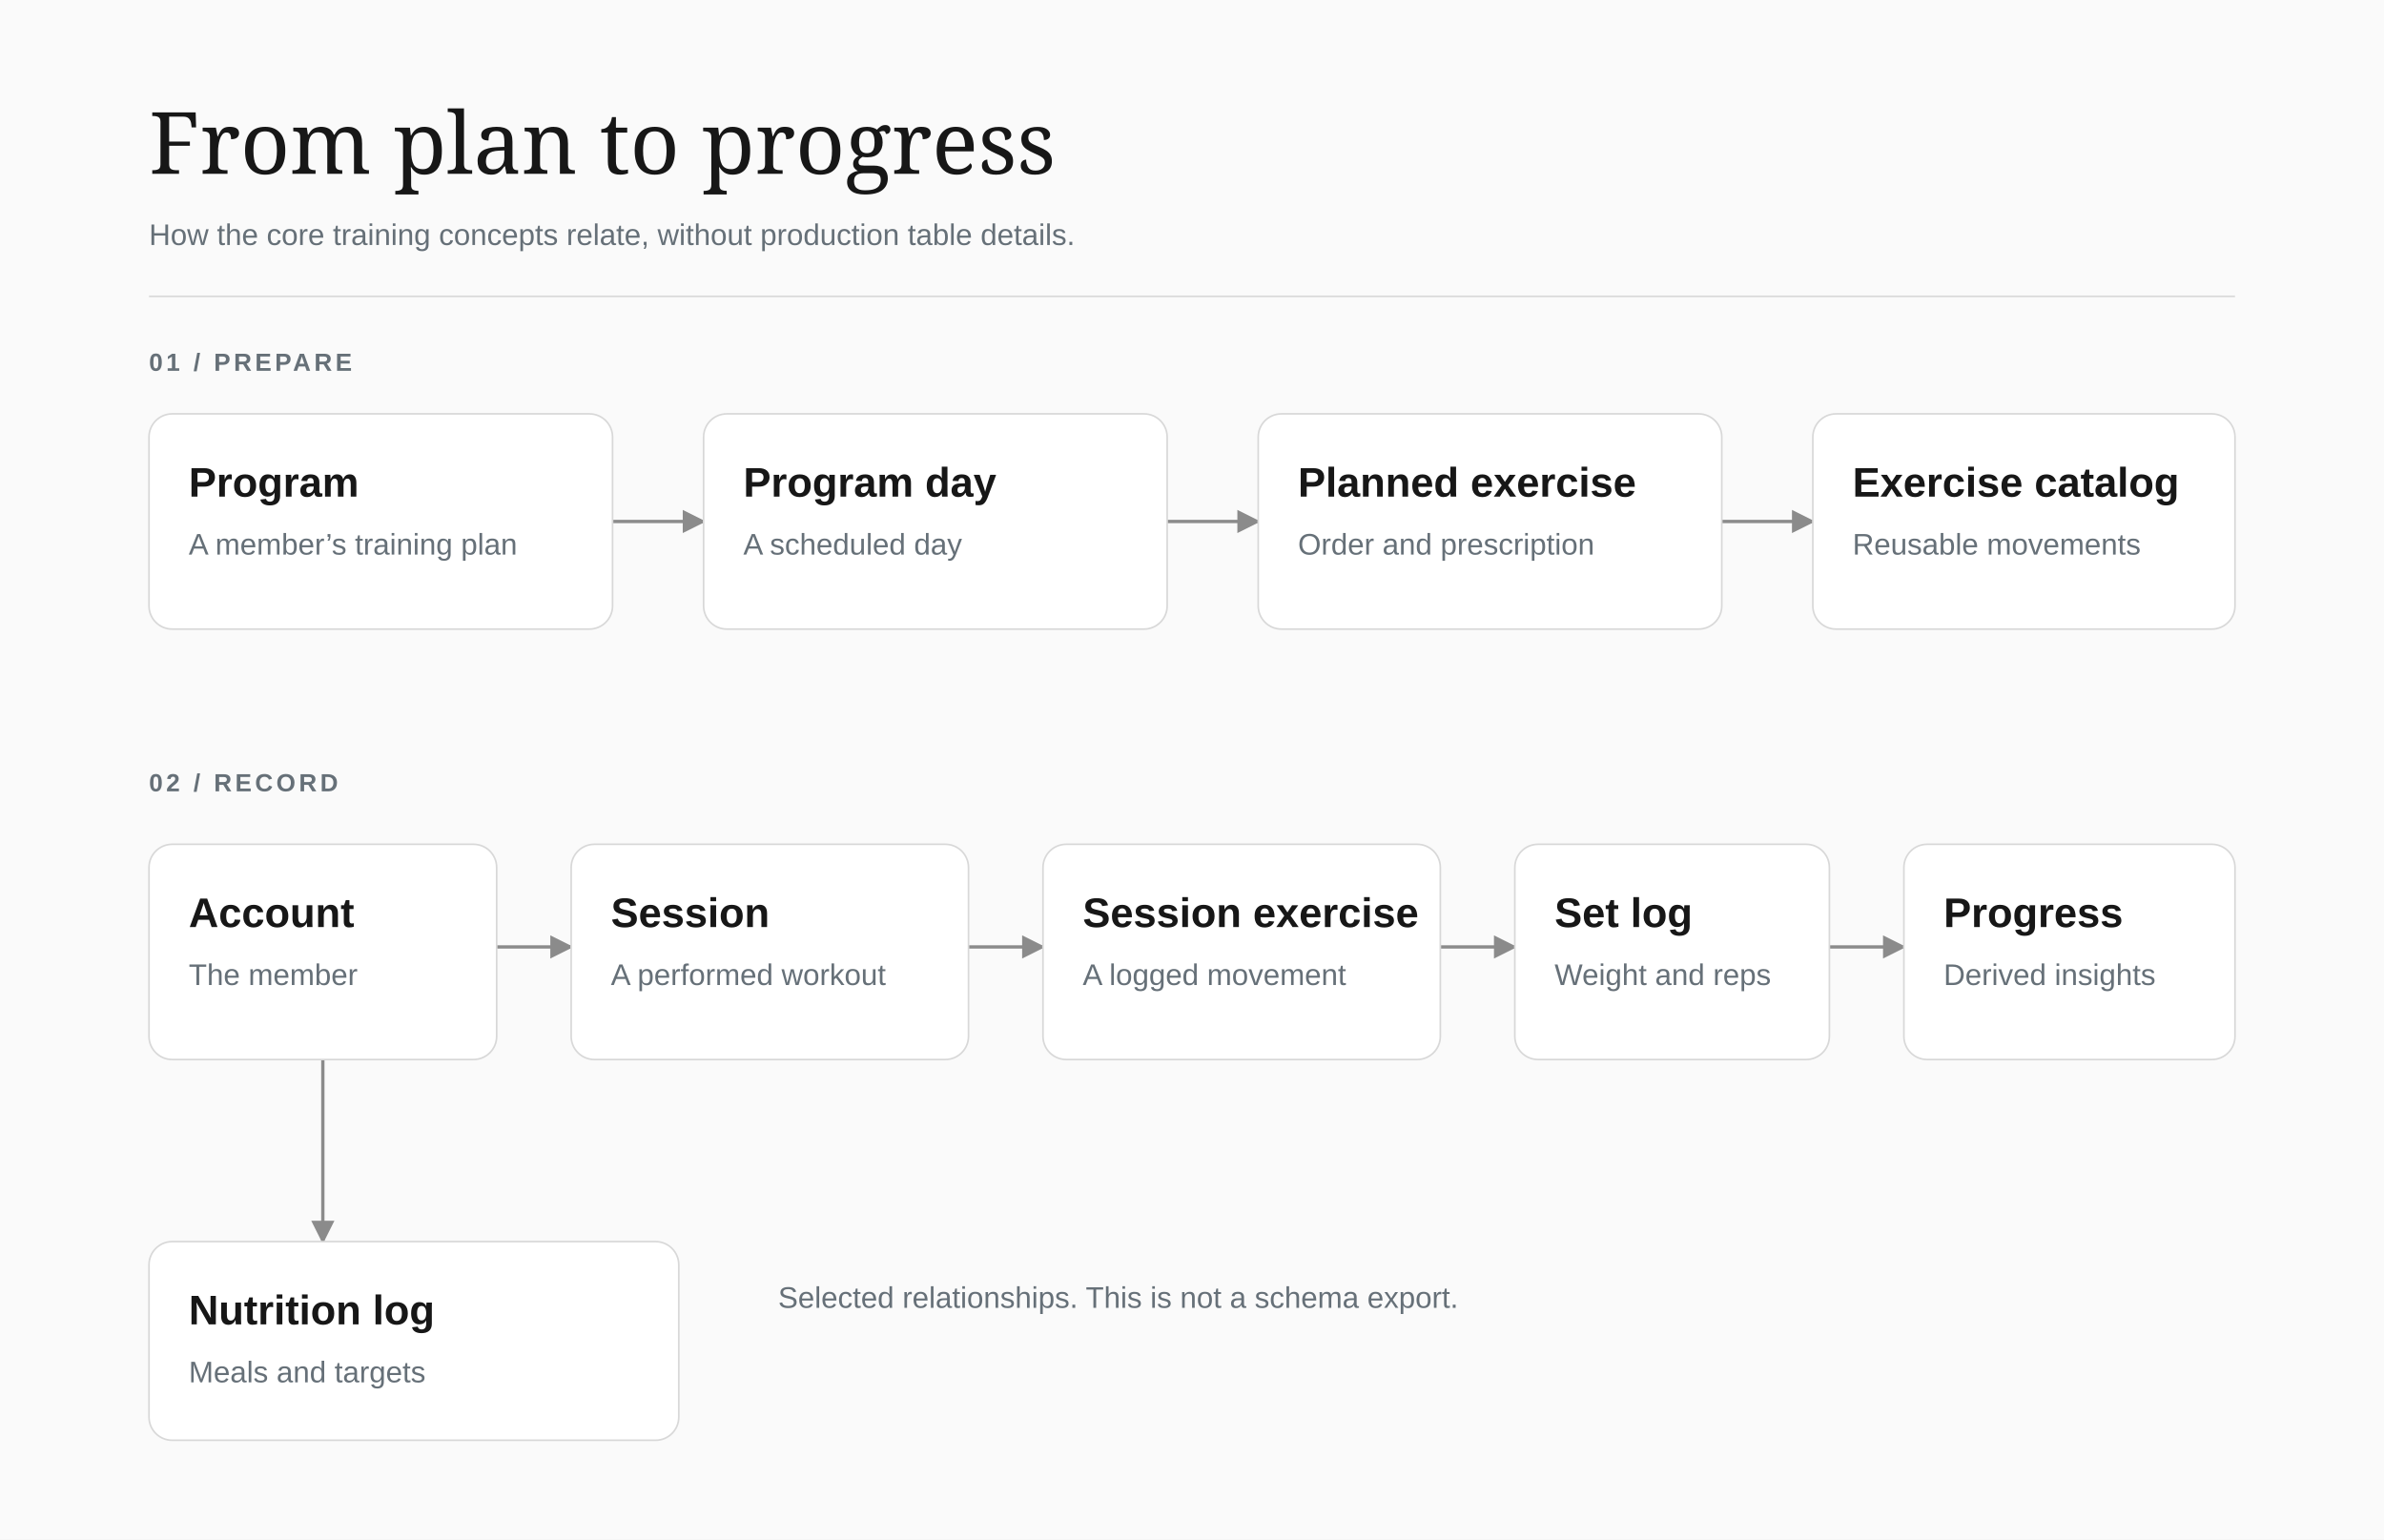
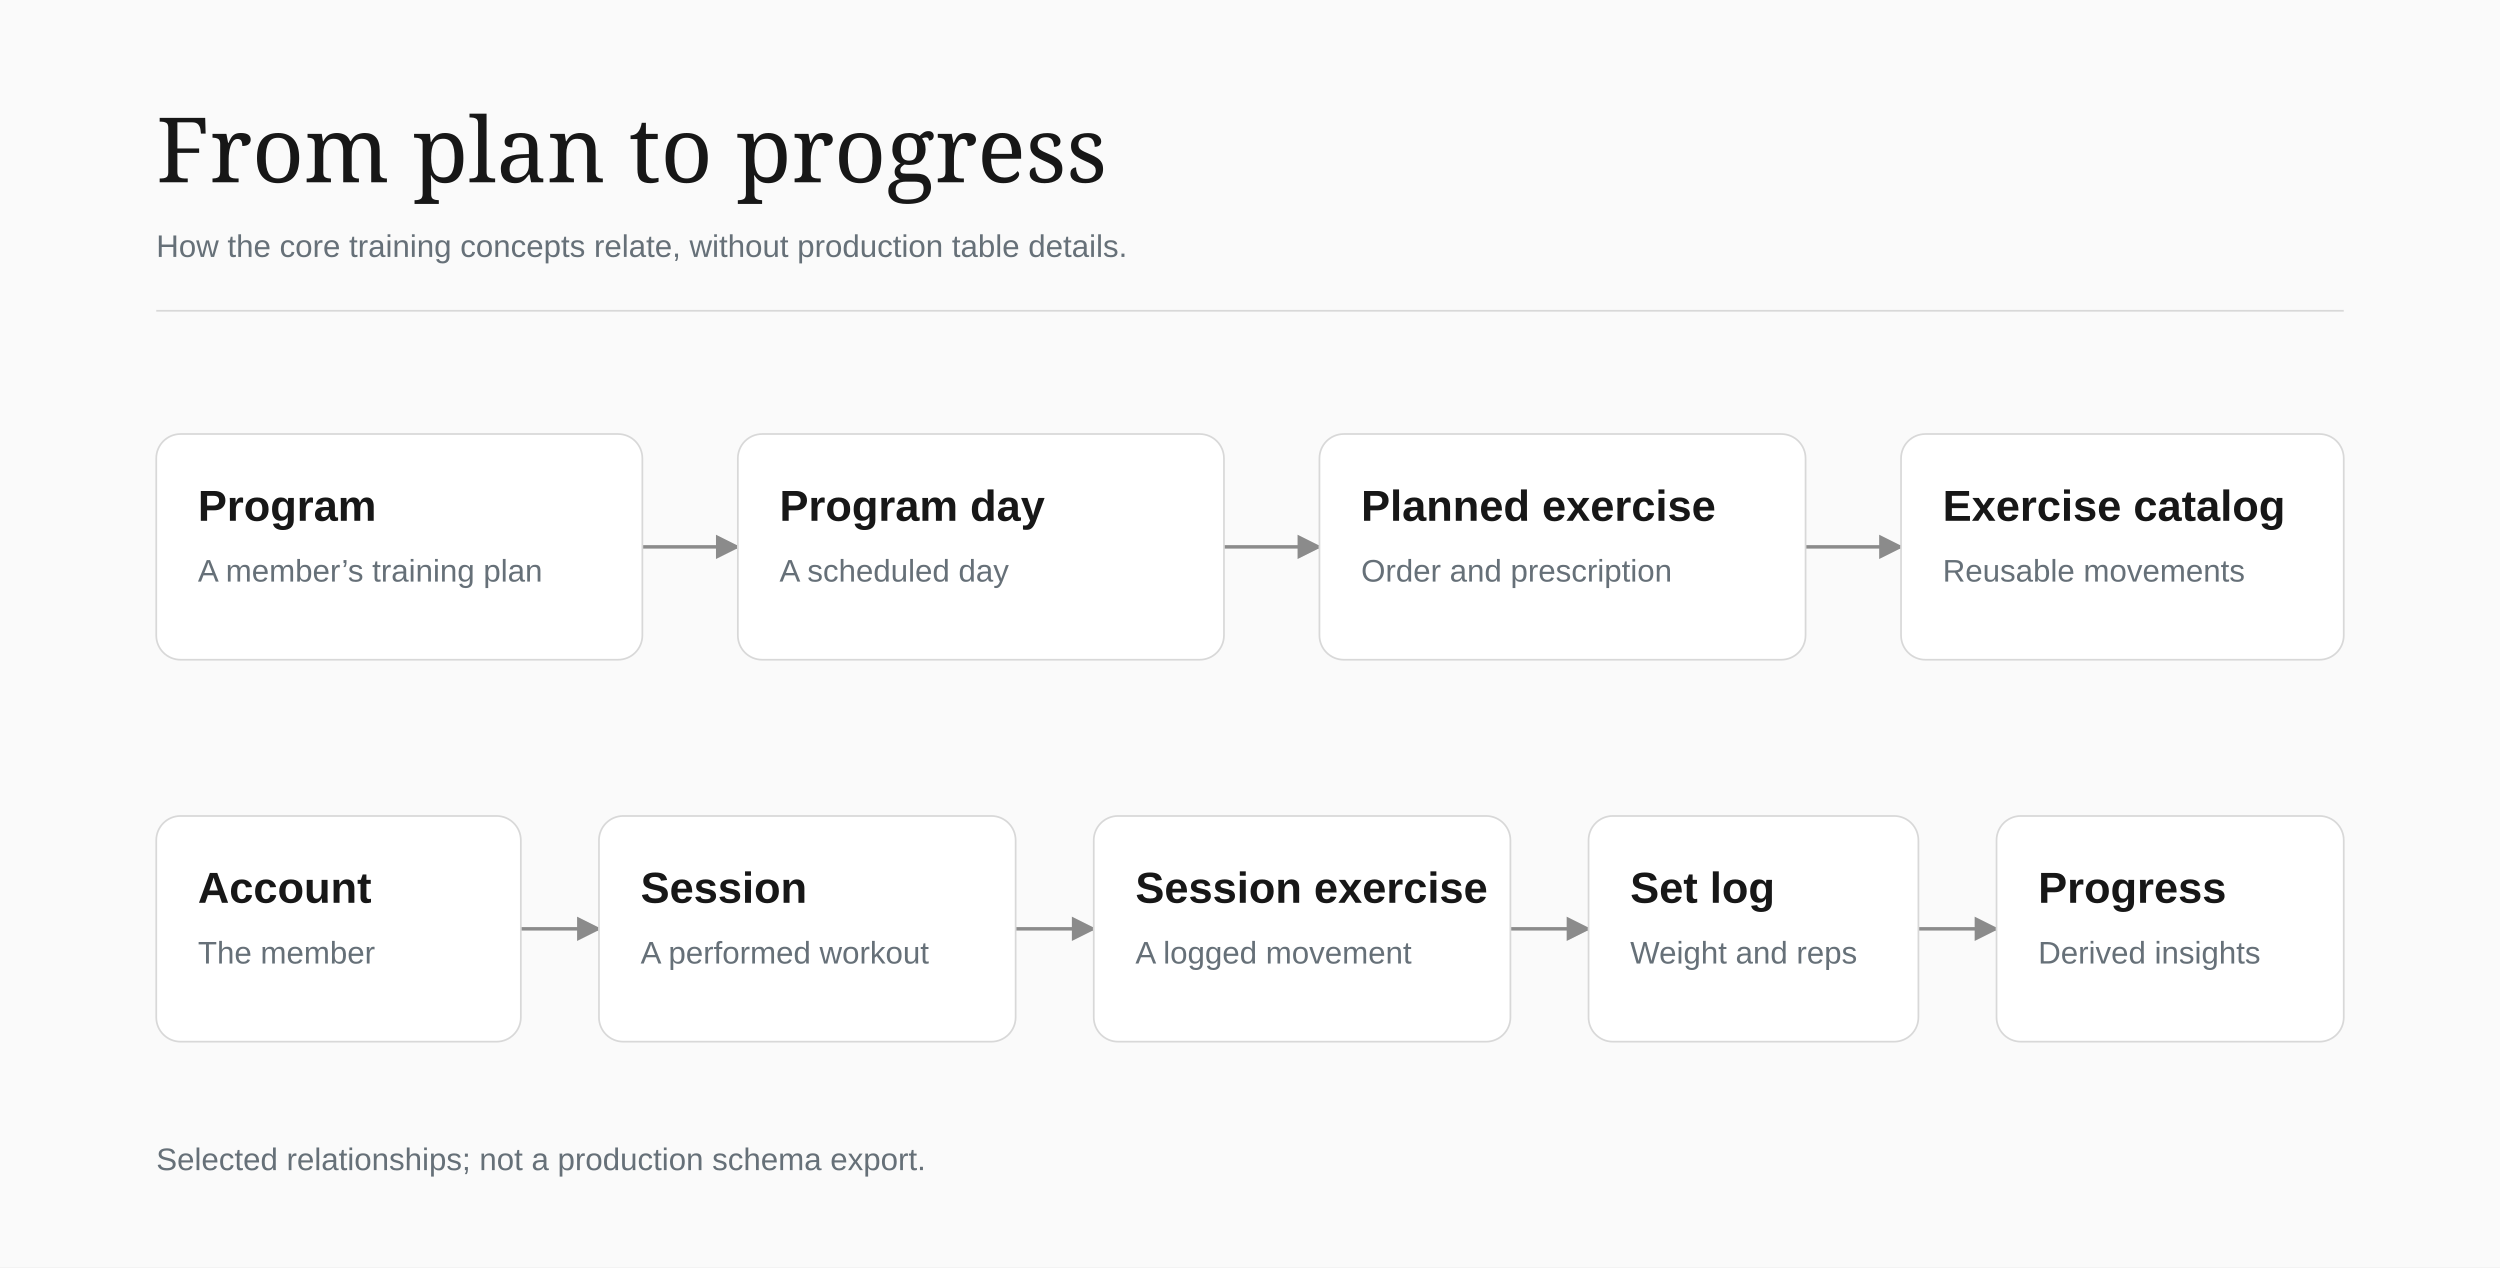
- <svg xmlns="http://www.w3.org/2000/svg" width="1440" height="930" viewBox="0 0 1440 930" role="img" aria-label="From plan to progress">
+ <svg xmlns="http://www.w3.org/2000/svg" width="1440" height="730" viewBox="0 0 1440 730" role="img" aria-label="From plan to progress">
  <defs>
    <marker id="arrow" viewBox="0 0 10 10" refX="9" refY="5" markerWidth="7" markerHeight="7" orient="auto-start-reverse">
      <path d="M0 0 L10 5 L0 10z" fill="#8b8b8b" />
    </marker>
  </defs>
  <style>.headline{font:normal 52px Georgia,serif;fill:#171717}.deck{font:18px Arial,sans-serif;fill:#667078}.section{font:700 15px Arial,sans-serif;letter-spacing:2px;fill:#667078}.cardTitle{font:700 25px Arial,sans-serif;fill:#171717}.cardCopy{font:18px Arial,sans-serif;fill:#667078}.cardTitleInverse{font:700 30px Arial,sans-serif;fill:#ffffff}.cardCopyInverse{font:18px Arial,sans-serif;fill:#c5c5c5}</style>
-   <rect width="1440" height="930" fill="#fafafa" />
+   <rect width="1440" height="730" fill="#fafafa" />
  <text x="90" y="105" class="headline">From plan to progress</text>
  <text x="90" y="148" class="deck">How the core training concepts relate, without production table details.</text>
  <path d="M90 179 H1350" stroke="#d8d8d8" stroke-width="1" />
-   <text x="90" y="224" class="section">01  /  PREPARE</text>
  <path d="M370 315 L425 315" fill="none" stroke="#8b8b8b" stroke-width="2" marker-end="url(#arrow)" />
  <path d="M705 315 L760 315" fill="none" stroke="#8b8b8b" stroke-width="2" marker-end="url(#arrow)" />
  <path d="M1040 315 L1095 315" fill="none" stroke="#8b8b8b" stroke-width="2" marker-end="url(#arrow)" />
  <rect x="90" y="250" width="280" height="130" rx="14" fill="#ffffff" stroke="#d8d8d8" stroke-width="1" />
  <text x="114" y="300" class="cardTitle">Program</text>
  <text x="114" y="335" class="cardCopy">A member’s training plan</text>
  <rect x="425" y="250" width="280" height="130" rx="14" fill="#ffffff" stroke="#d8d8d8" stroke-width="1" />
  <text x="449" y="300" class="cardTitle">Program day</text>
  <text x="449" y="335" class="cardCopy">A scheduled day</text>
  <rect x="760" y="250" width="280" height="130" rx="14" fill="#ffffff" stroke="#d8d8d8" stroke-width="1" />
  <text x="784" y="300" class="cardTitle">Planned exercise</text>
  <text x="784" y="335" class="cardCopy">Order and prescription</text>
  <rect x="1095" y="250" width="255" height="130" rx="14" fill="#ffffff" stroke="#d8d8d8" stroke-width="1" />
  <text x="1119" y="300" class="cardTitle">Exercise catalog</text>
  <text x="1119" y="335" class="cardCopy">Reusable movements</text>
-   <text x="90" y="478" class="section">02  /  RECORD</text>
-   <path d="M300 572 L345 572" fill="none" stroke="#8b8b8b" stroke-width="2" marker-end="url(#arrow)" />
-   <path d="M585 572 L630 572" fill="none" stroke="#8b8b8b" stroke-width="2" marker-end="url(#arrow)" />
-   <path d="M870 572 L915 572" fill="none" stroke="#8b8b8b" stroke-width="2" marker-end="url(#arrow)" />
-   <path d="M1105 572 L1150 572" fill="none" stroke="#8b8b8b" stroke-width="2" marker-end="url(#arrow)" />
-   <path d="M195 640 L195 750" fill="none" stroke="#8b8b8b" stroke-width="2" marker-end="url(#arrow)" />
-   <rect x="90" y="510" width="210" height="130" rx="14" fill="#ffffff" stroke="#d8d8d8" stroke-width="1" />
-   <text x="114" y="560" class="cardTitle">Account</text>
-   <text x="114" y="595" class="cardCopy">The member</text>
-   <rect x="345" y="510" width="240" height="130" rx="14" fill="#ffffff" stroke="#d8d8d8" stroke-width="1" />
-   <text x="369" y="560" class="cardTitle">Session</text>
-   <text x="369" y="595" class="cardCopy">A performed workout</text>
-   <rect x="630" y="510" width="240" height="130" rx="14" fill="#ffffff" stroke="#d8d8d8" stroke-width="1" />
-   <text x="654" y="560" class="cardTitle">Session exercise</text>
-   <text x="654" y="595" class="cardCopy">A logged movement</text>
-   <rect x="915" y="510" width="190" height="130" rx="14" fill="#ffffff" stroke="#d8d8d8" stroke-width="1" />
-   <text x="939" y="560" class="cardTitle">Set log</text>
-   <text x="939" y="595" class="cardCopy">Weight and reps</text>
-   <rect x="1150" y="510" width="200" height="130" rx="14" fill="#ffffff" stroke="#d8d8d8" stroke-width="1" />
-   <text x="1174" y="560" class="cardTitle">Progress</text>
-   <text x="1174" y="595" class="cardCopy">Derived insights</text>
-   <rect x="90" y="750" width="320" height="120" rx="14" fill="#ffffff" stroke="#d8d8d8" stroke-width="1" />
-   <text x="114" y="800" class="cardTitle">Nutrition log</text>
-   <text x="114" y="835" class="cardCopy">Meals and targets</text>
-   <text x="470" y="790" class="deck">Selected relationships. This is not a schema export.</text>
+   <path d="M300 535 L345 535" fill="none" stroke="#8b8b8b" stroke-width="2" marker-end="url(#arrow)" />
+   <path d="M585 535 L630 535" fill="none" stroke="#8b8b8b" stroke-width="2" marker-end="url(#arrow)" />
+   <path d="M870 535 L915 535" fill="none" stroke="#8b8b8b" stroke-width="2" marker-end="url(#arrow)" />
+   <path d="M1105 535 L1150 535" fill="none" stroke="#8b8b8b" stroke-width="2" marker-end="url(#arrow)" />
+   <rect x="90" y="470" width="210" height="130" rx="14" fill="#ffffff" stroke="#d8d8d8" stroke-width="1" />
+   <text x="114" y="520" class="cardTitle">Account</text>
+   <text x="114" y="555" class="cardCopy">The member</text>
+   <rect x="345" y="470" width="240" height="130" rx="14" fill="#ffffff" stroke="#d8d8d8" stroke-width="1" />
+   <text x="369" y="520" class="cardTitle">Session</text>
+   <text x="369" y="555" class="cardCopy">A performed workout</text>
+   <rect x="630" y="470" width="240" height="130" rx="14" fill="#ffffff" stroke="#d8d8d8" stroke-width="1" />
+   <text x="654" y="520" class="cardTitle">Session exercise</text>
+   <text x="654" y="555" class="cardCopy">A logged movement</text>
+   <rect x="915" y="470" width="190" height="130" rx="14" fill="#ffffff" stroke="#d8d8d8" stroke-width="1" />
+   <text x="939" y="520" class="cardTitle">Set log</text>
+   <text x="939" y="555" class="cardCopy">Weight and reps</text>
+   <rect x="1150" y="470" width="200" height="130" rx="14" fill="#ffffff" stroke="#d8d8d8" stroke-width="1" />
+   <text x="1174" y="520" class="cardTitle">Progress</text>
+   <text x="1174" y="555" class="cardCopy">Derived insights</text>
+   <text x="90" y="674" class="deck">Selected relationships; not a production schema export.</text>
</svg>
